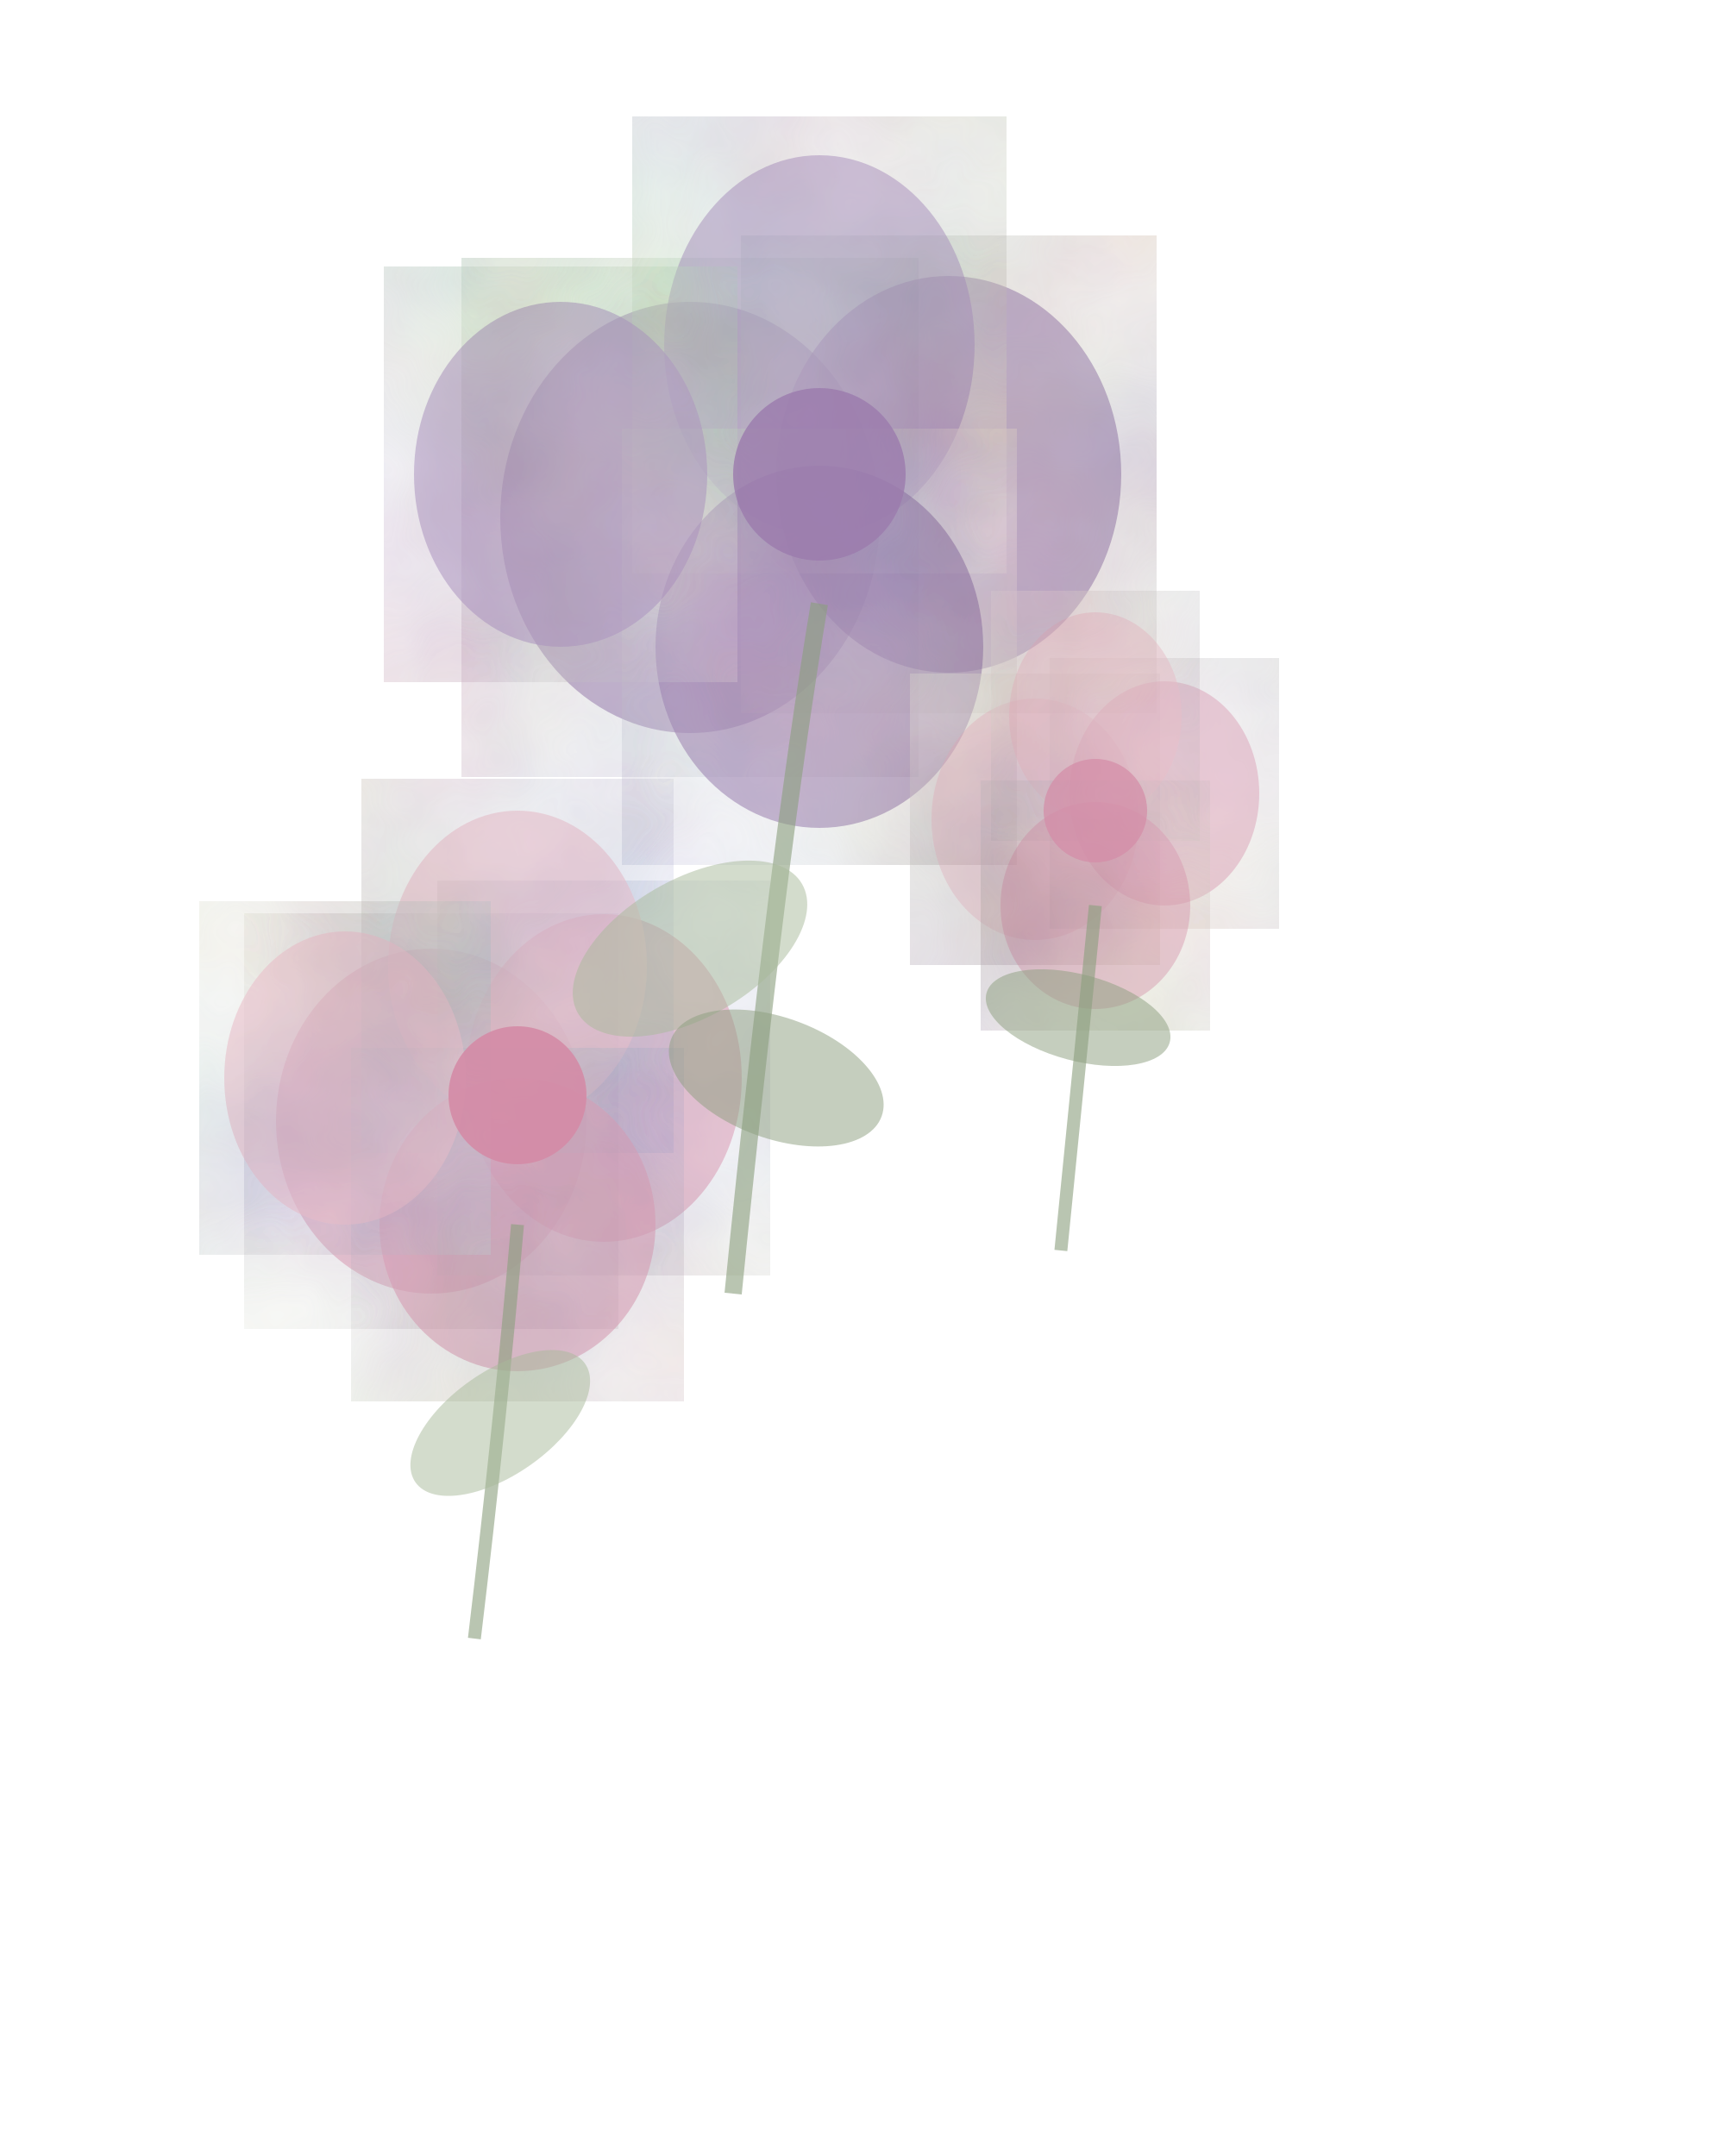
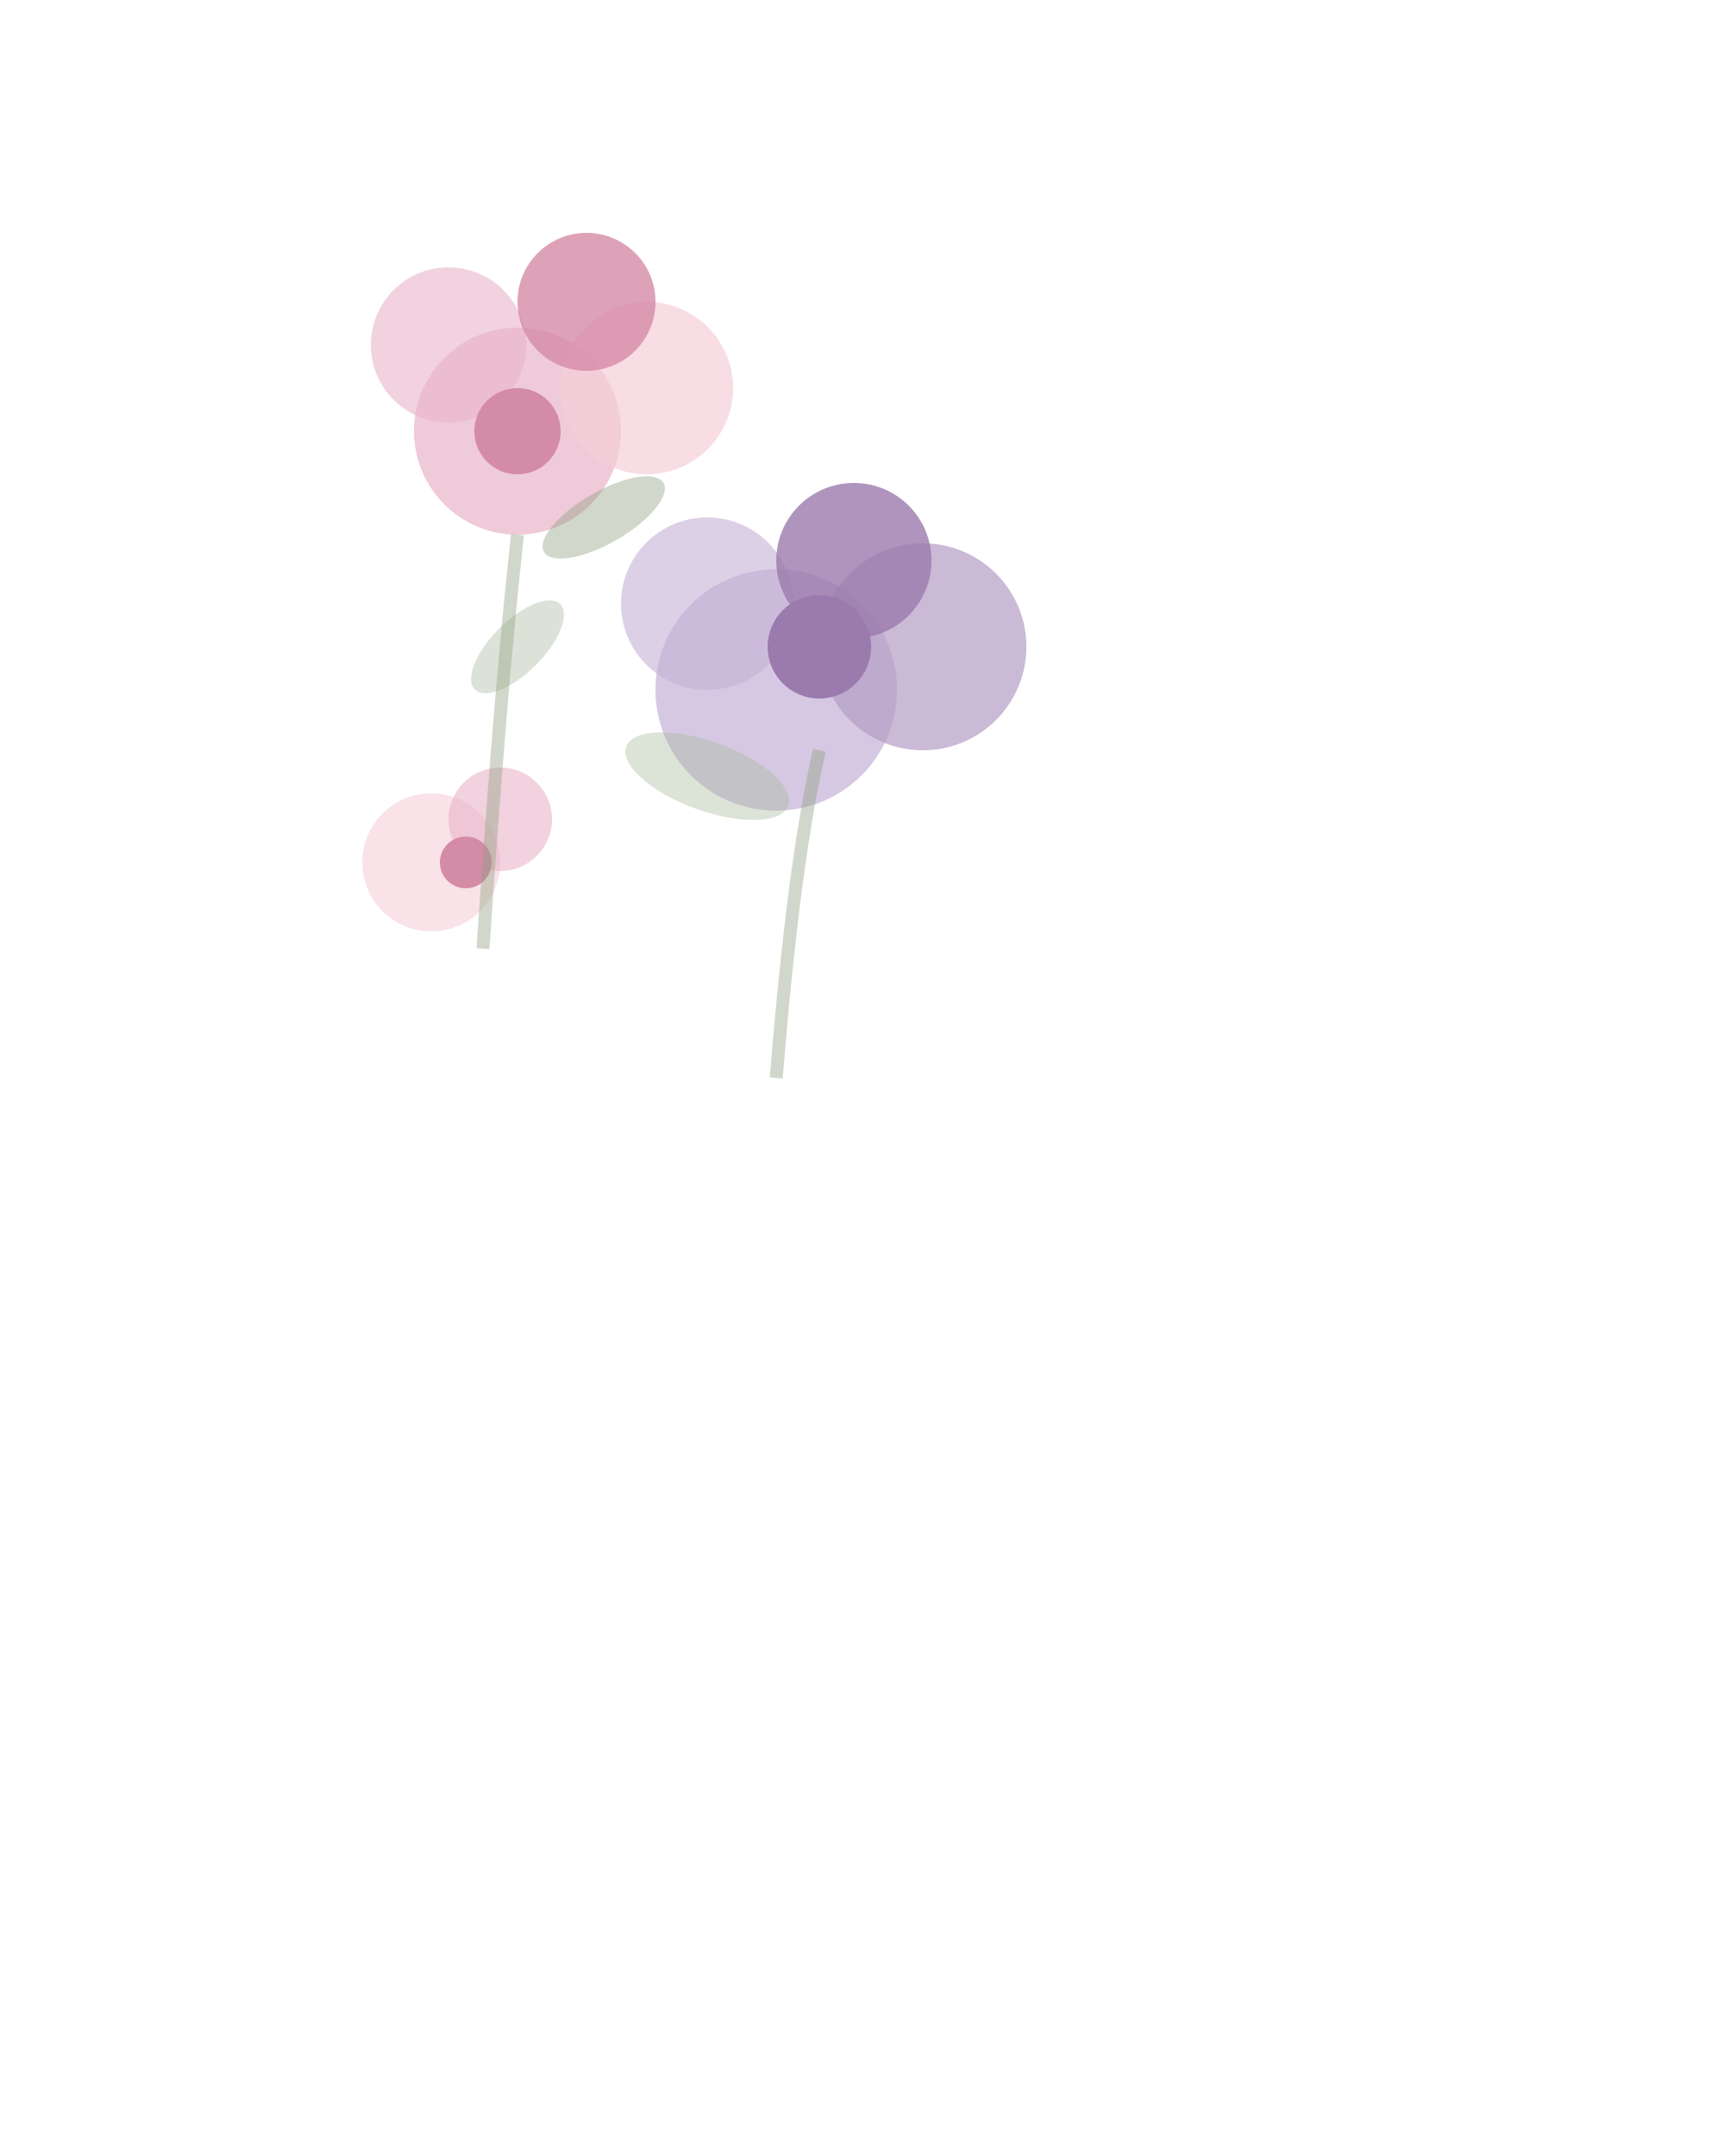
<svg xmlns="http://www.w3.org/2000/svg" width="200" height="250" viewBox="0 0 200 250">
-   <defs>
-     <filter id="watercolor">
-       <feTurbulence type="fractalNoise" baseFrequency="0.02" numOctaves="5" seed="2" />
-       <feColorMatrix type="saturate" values="0.5" />
-       <feBlend in="SourceGraphic" in2="blurOut" mode="multiply" />
-     </filter>
-   </defs>
-   <ellipse cx="80" cy="60" rx="22" ry="25" fill="#b39cc4" opacity="0.7" filter="url(#watercolor)" />
-   <ellipse cx="110" cy="55" rx="20" ry="23" fill="#b39cc4" opacity="0.7" filter="url(#watercolor)" />
-   <ellipse cx="95" cy="40" rx="18" ry="22" fill="#c5b0d5" opacity="0.7" filter="url(#watercolor)" />
-   <ellipse cx="95" cy="75" rx="19" ry="21" fill="#b39cc4" opacity="0.7" filter="url(#watercolor)" />
-   <ellipse cx="65" cy="55" rx="17" ry="20" fill="#c5b0d5" opacity="0.7" filter="url(#watercolor)" />
-   <circle cx="95" cy="55" r="10" fill="#9b7aad" opacity="0.8" />
-   <ellipse cx="50" cy="130" rx="18" ry="20" fill="#e8b4c8" opacity="0.7" filter="url(#watercolor)" />
-   <ellipse cx="70" cy="125" rx="16" ry="19" fill="#e8b4c8" opacity="0.7" filter="url(#watercolor)" />
-   <ellipse cx="60" cy="112" rx="15" ry="18" fill="#f5cfd9" opacity="0.7" filter="url(#watercolor)" />
-   <ellipse cx="60" cy="142" rx="16" ry="17" fill="#e8b4c8" opacity="0.7" filter="url(#watercolor)" />
-   <ellipse cx="40" cy="125" rx="14" ry="17" fill="#f5cfd9" opacity="0.7" filter="url(#watercolor)" />
-   <circle cx="60" cy="127" r="8" fill="#d48ba6" opacity="0.9" />
-   <ellipse cx="120" cy="95" rx="12" ry="14" fill="#f5cfd9" opacity="0.6" filter="url(#watercolor)" />
-   <ellipse cx="135" cy="92" rx="11" ry="13" fill="#e8b4c8" opacity="0.6" filter="url(#watercolor)" />
-   <ellipse cx="127" cy="83" rx="10" ry="12" fill="#f5cfd9" opacity="0.6" filter="url(#watercolor)" />
-   <ellipse cx="127" cy="105" rx="11" ry="12" fill="#e8b4c8" opacity="0.6" filter="url(#watercolor)" />
-   <circle cx="127" cy="94" r="6" fill="#d48ba6" opacity="0.7" />
-   <path d="M 95 70 Q 90 100 85 150" stroke="#8b9e7d" stroke-width="2" fill="none" opacity="0.6" />
-   <path d="M 60 142 Q 58 165 55 190" stroke="#8b9e7d" stroke-width="1.5" fill="none" opacity="0.6" />
-   <path d="M 127 105 Q 125 125 123 145" stroke="#8b9e7d" stroke-width="1.5" fill="none" opacity="0.6" />
-   <ellipse cx="80" cy="110" rx="15" ry="8" fill="#a8b99a" opacity="0.5" transform="rotate(-30 80 110)" />
-   <ellipse cx="90" cy="125" rx="13" ry="7" fill="#8b9e7d" opacity="0.5" transform="rotate(20 90 125)" />
-   <ellipse cx="58" cy="165" rx="12" ry="6" fill="#a8b99a" opacity="0.5" transform="rotate(-35 58 165)" />
-   <ellipse cx="125" cy="118" rx="11" ry="5" fill="#8b9e7d" opacity="0.5" transform="rotate(15 125 118)" />
+   <circle cx="60" cy="50" r="12" fill="#e8b4c8" opacity="0.7" />
+   <circle cx="75" cy="45" r="10" fill="#f5cfd9" opacity="0.7" />
+   <circle cx="52" cy="40" r="9" fill="#e8b4c8" opacity="0.6" />
+   <circle cx="68" cy="35" r="8" fill="#d48ba6" opacity="0.8" />
+   <circle cx="60" cy="50" r="5" fill="#d48ba6" />
+   <circle cx="90" cy="80" r="14" fill="#c5b0d5" opacity="0.7" />
+   <circle cx="107" cy="75" r="12" fill="#b39cc4" opacity="0.7" />
+   <circle cx="82" cy="70" r="10" fill="#c5b0d5" opacity="0.6" />
+   <circle cx="99" cy="65" r="9" fill="#9b7aad" opacity="0.8" />
+   <circle cx="95" cy="75" r="6" fill="#9b7aad" />
+   <circle cx="50" cy="100" r="8" fill="#f5cfd9" opacity="0.6" />
+   <circle cx="58" cy="95" r="6" fill="#e8b4c8" opacity="0.6" />
+   <circle cx="54" cy="100" r="3" fill="#d48ba6" />
+   <ellipse cx="70" cy="60" rx="8" ry="3" fill="#8b9e7d" opacity="0.4" transform="rotate(-30 70 60)" />
+   <ellipse cx="82" cy="90" rx="10" ry="4" fill="#a8b99a" opacity="0.4" transform="rotate(20 82 90)" />
+   <ellipse cx="60" cy="75" rx="7" ry="3" fill="#8b9e7d" opacity="0.3" transform="rotate(-45 60 75)" />
+   <path d="M 60 62 Q 58 80 56 110" stroke="#8b9e7d" stroke-width="1.5" fill="none" opacity="0.4" />
+   <path d="M 95 87 Q 92 100 90 125" stroke="#8b9e7d" stroke-width="1.5" fill="none" opacity="0.4" />
</svg>
